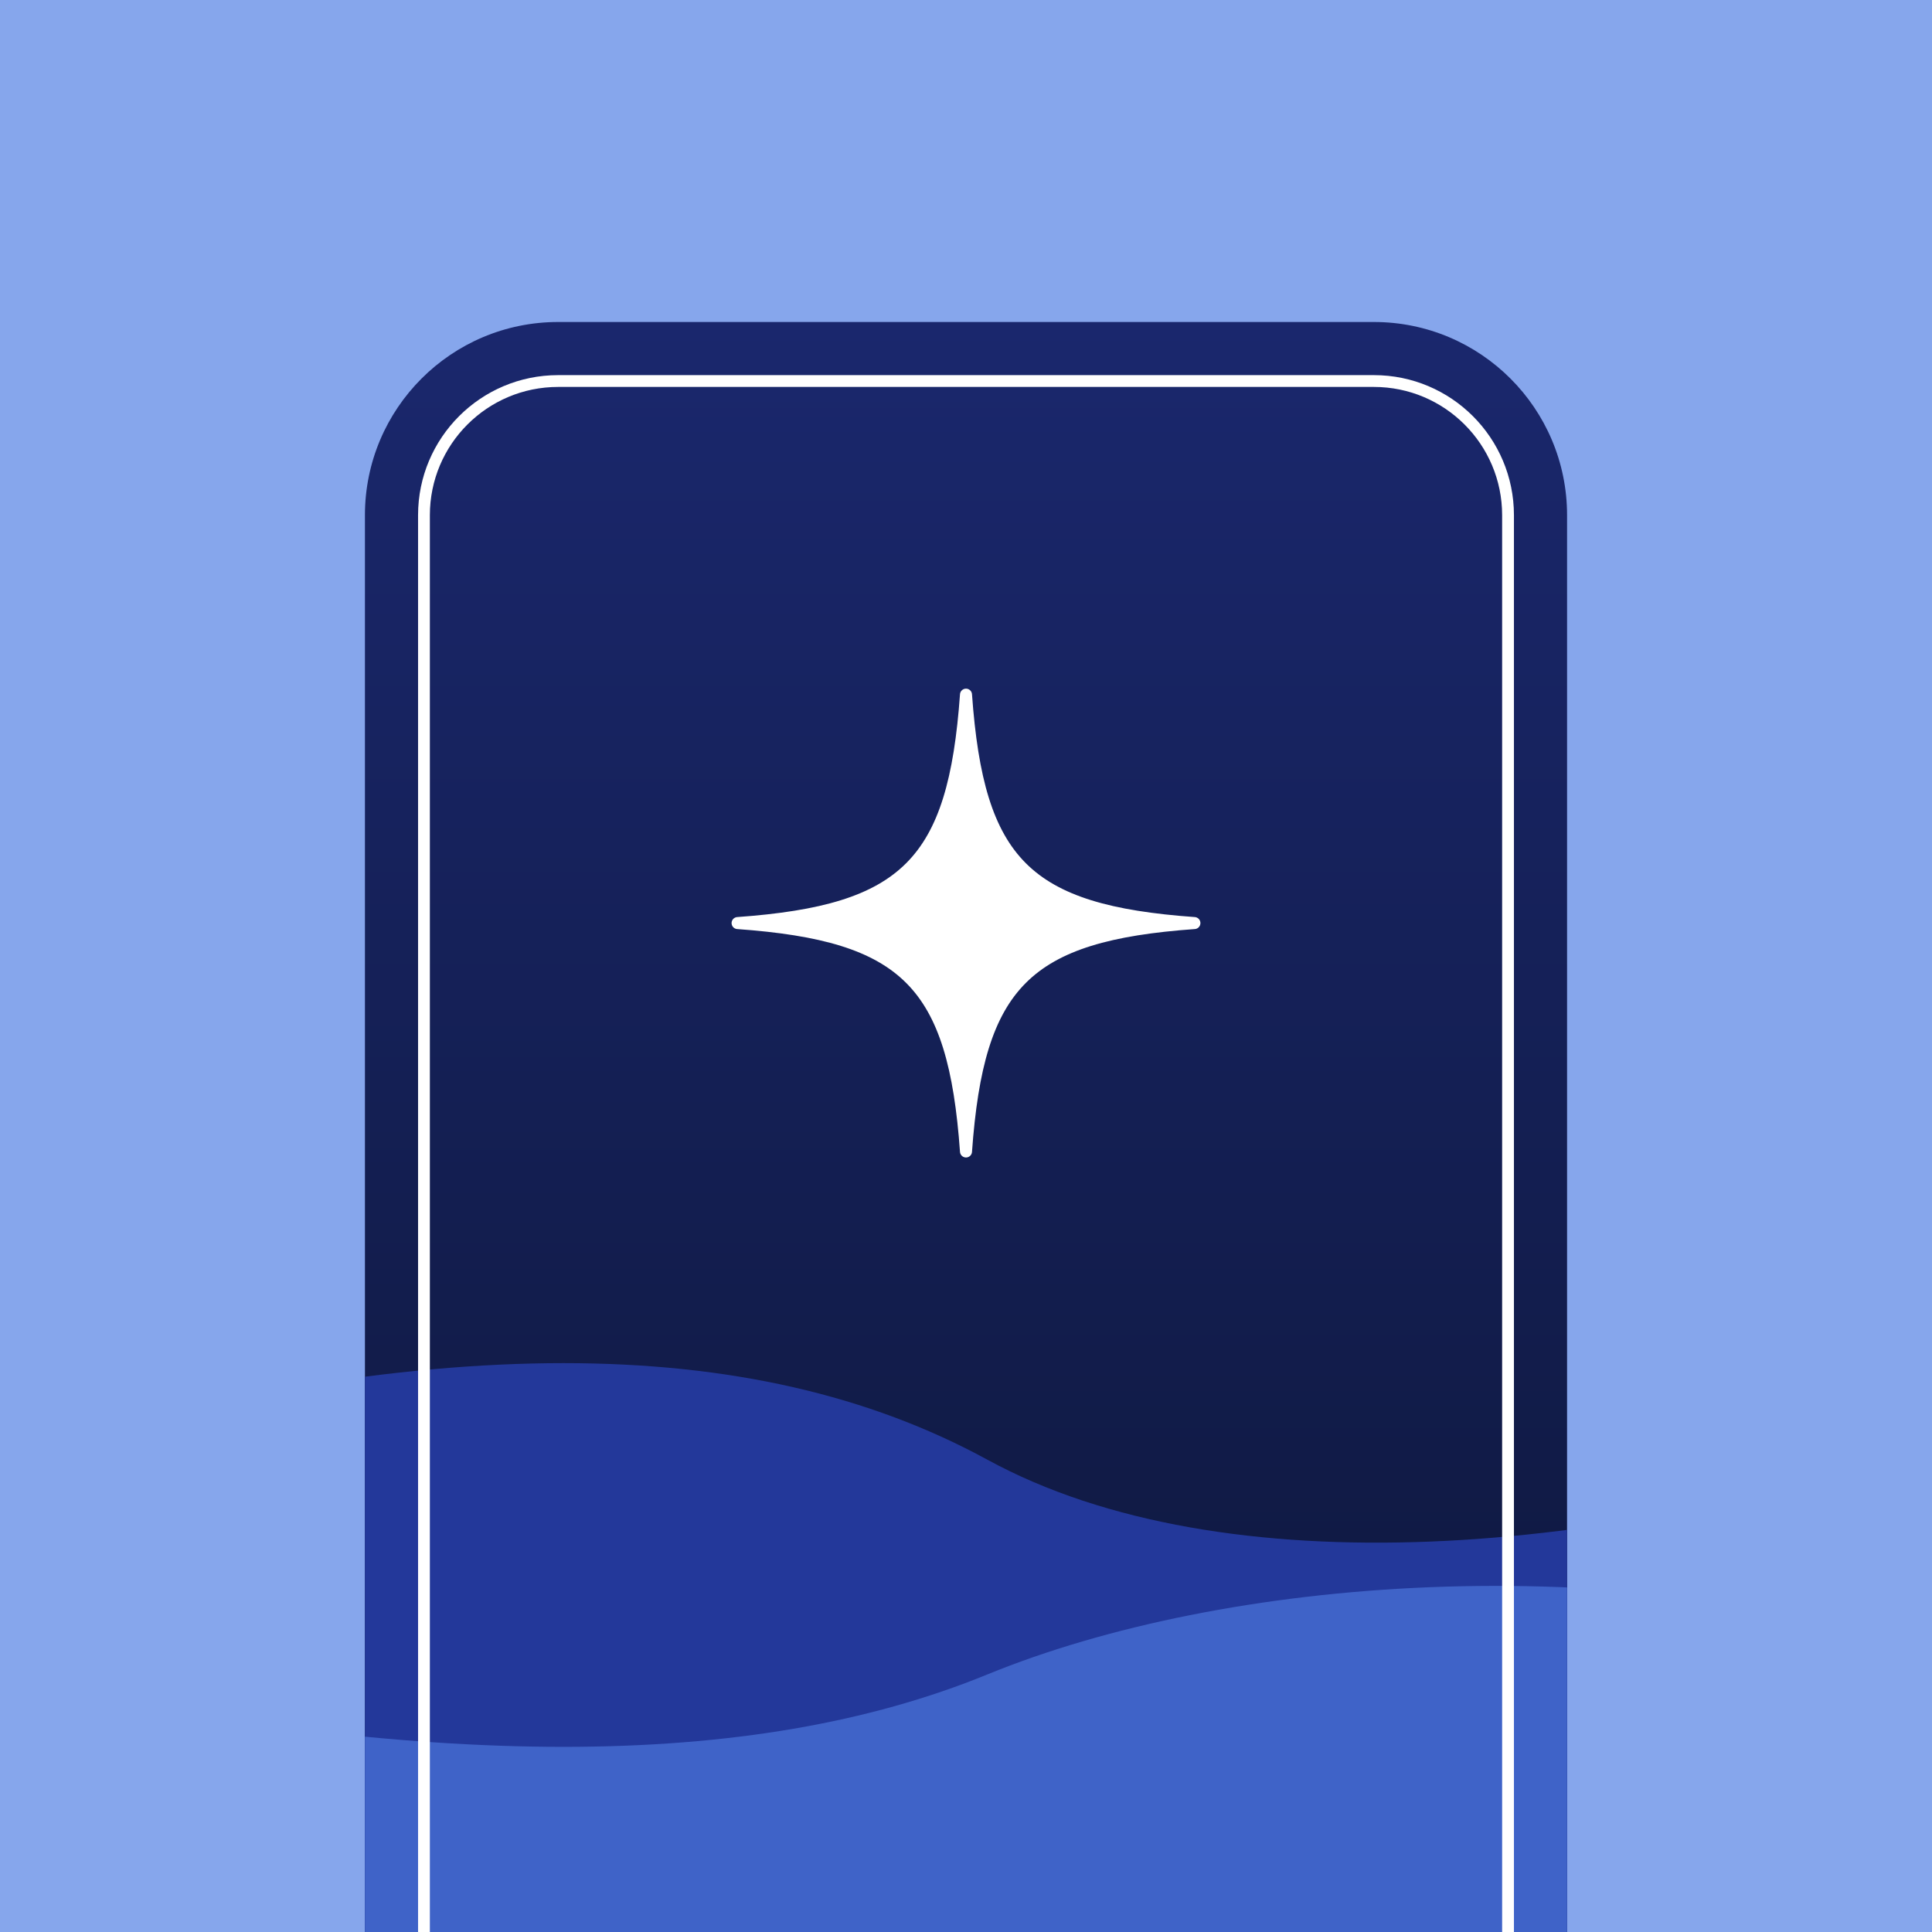
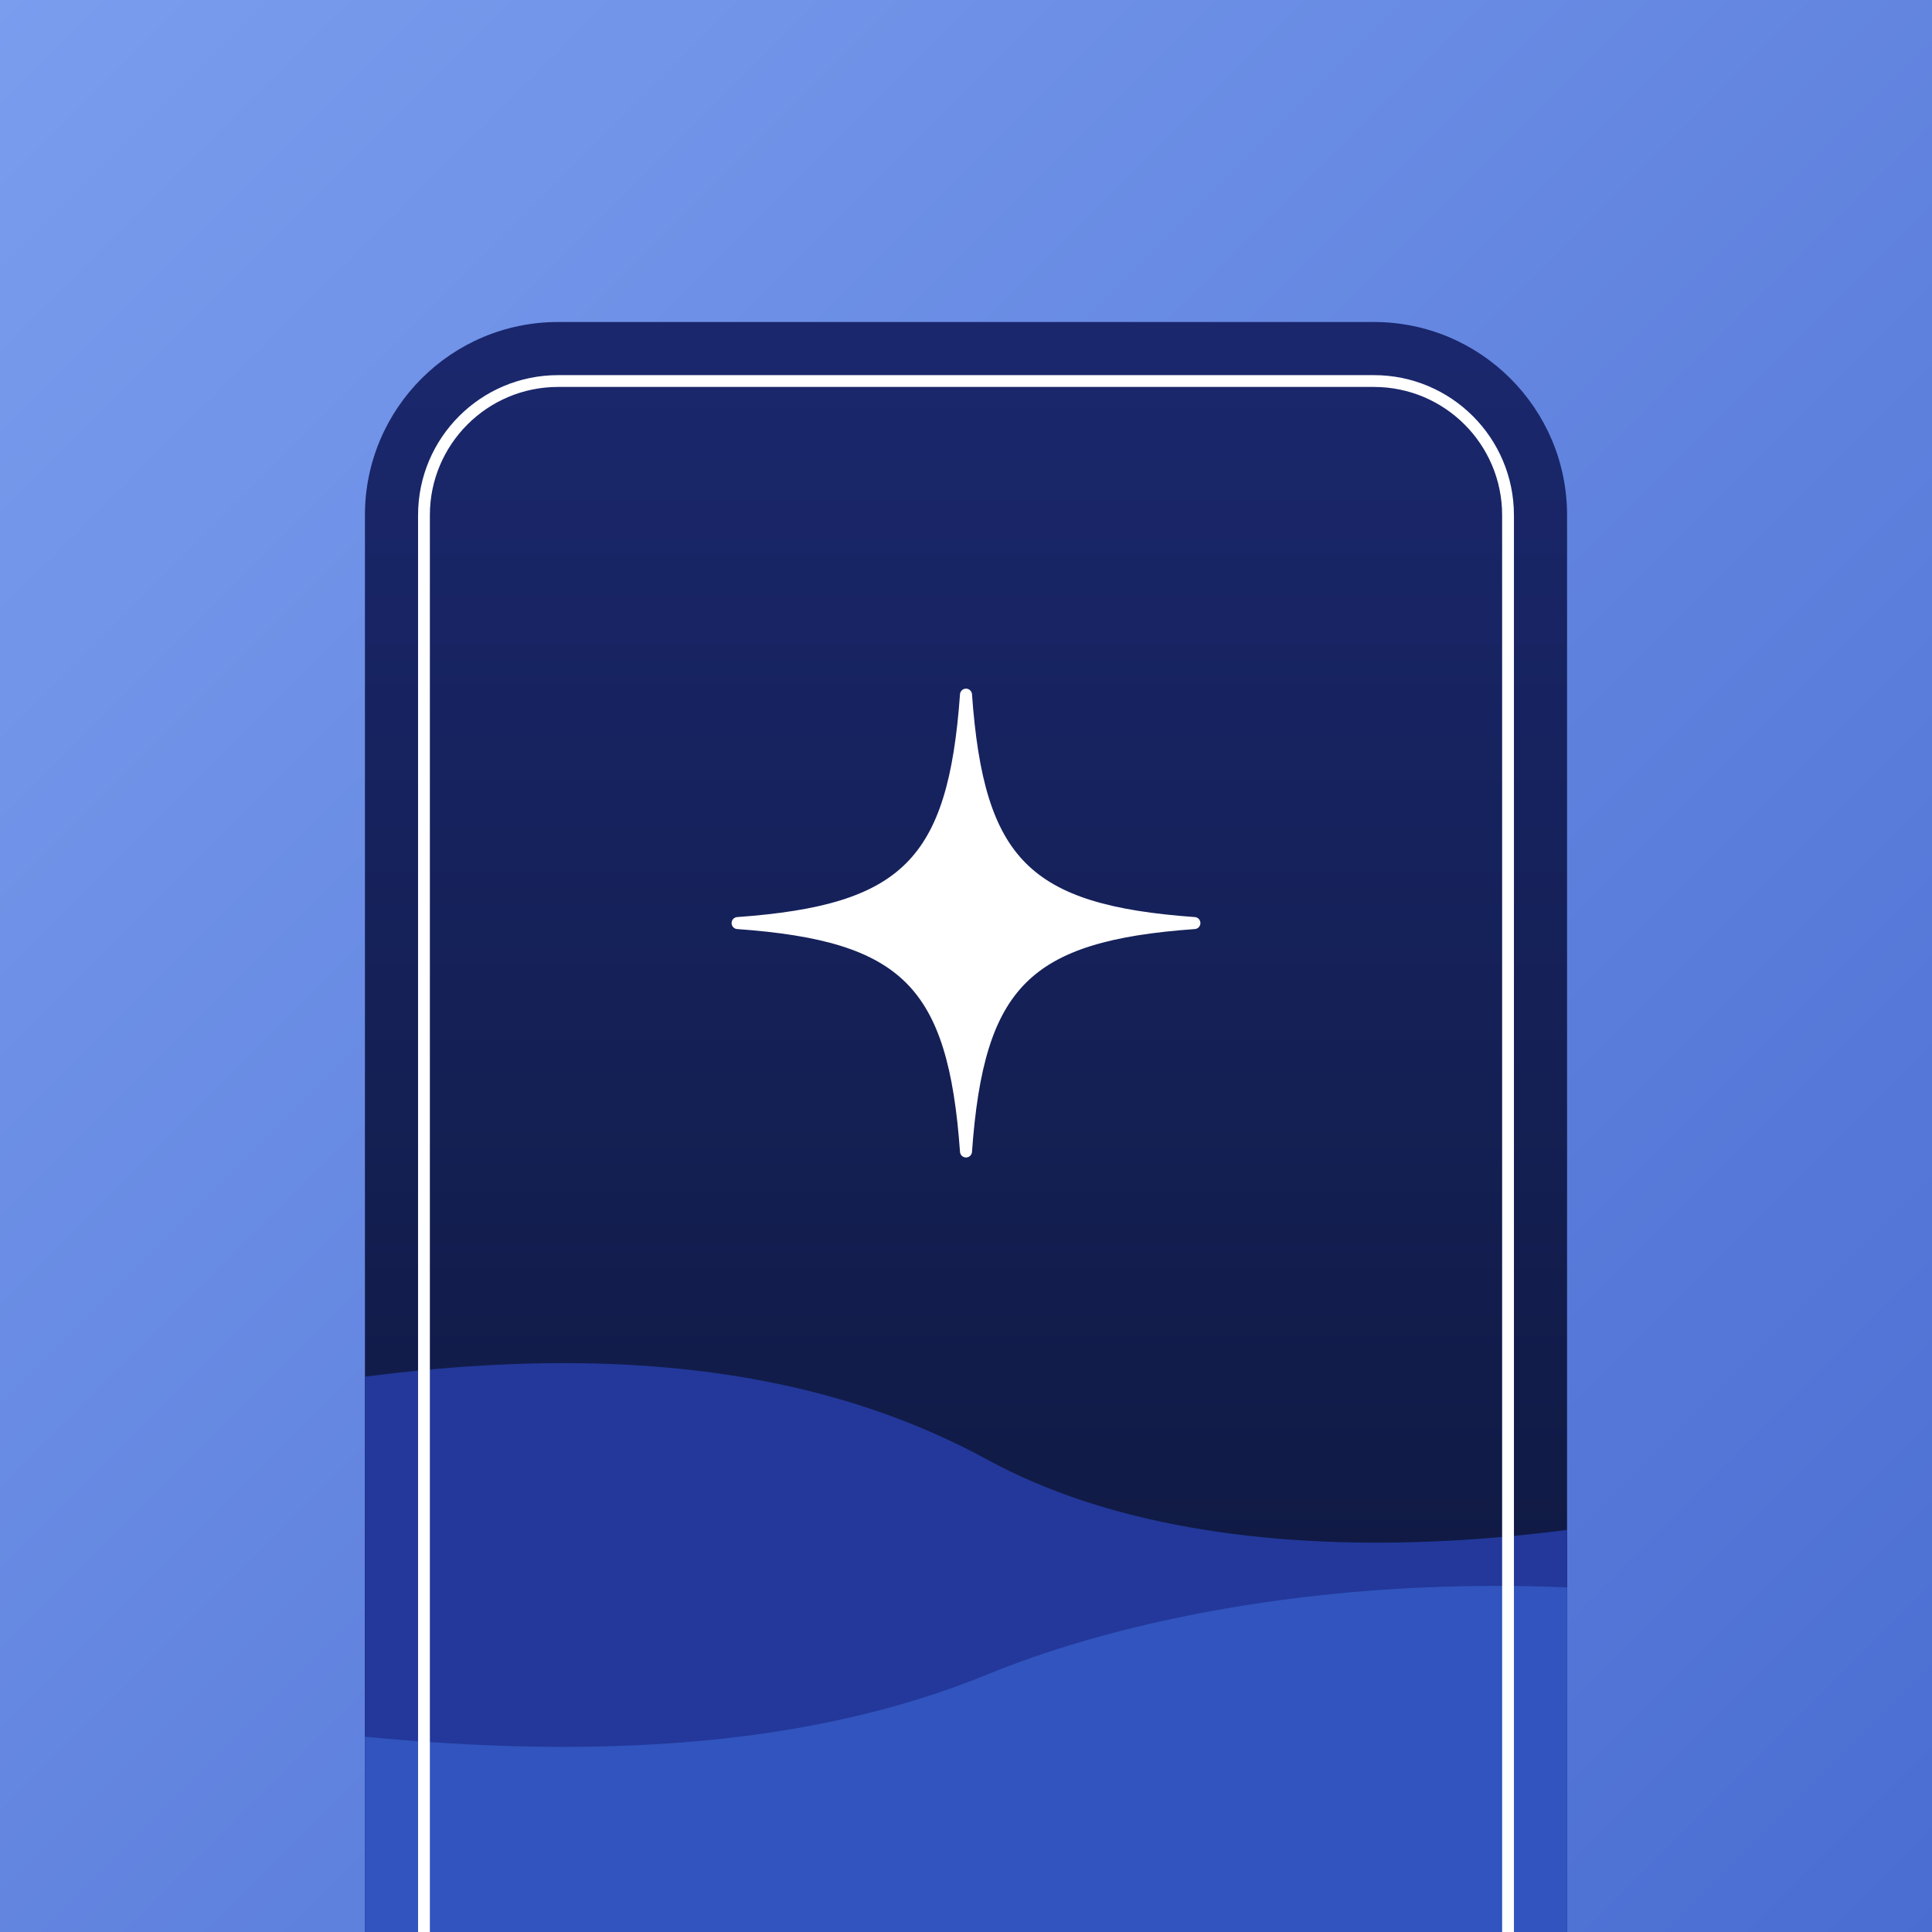
<svg xmlns="http://www.w3.org/2000/svg" viewBox="0 0 180 180">
  <defs>
    <linearGradient id="g" x1="0" y1="0" x2="0" y2="1">
      <stop offset="0" stop-color="#1D2B78" />
      <stop offset="1" stop-color="#0D1638" />
    </linearGradient>
    <linearGradient id="b" x1="0" y1="0" x2="1" y2="1">
      <stop offset="0" stop-color="#6F93EA" />
      <stop offset="1" stop-color="#3F63C8" />
    </linearGradient>
+     <linearGradient id="bg" x1="0" y1="0" x2="1" y2="1">
+       <stop offset="0" stop-color="#7B9DEE" />
+       <stop offset="1" stop-color="#4A6DD2" />
+     </linearGradient>
  </defs>
-   <rect width="180" height="180" fill="#86A6EC" />
+   <rect width="180" height="180" fill="url(#bg)" />
  <clipPath id="c">
    <path d="M34 184 L34 48 A18 18 0 0 1 52 30 L128 30 A18 18 0 0 1 146 48 L146 184 Z" />
  </clipPath>
  <g clip-path="url(#c)">
    <rect width="180" height="180" fill="url(#g)" />
    <path d="M-2 136 C40 124 70 124 92 136 S150 145 182 134 L182 182 L-2 182 Z" fill="#23389A" />
-     <path d="M-2 156 C40 165 70 165 92 156 S150 144 182 154 L182 182 L-2 182 Z" fill="#3F63C8" />
+     <path d="M-2 156 C40 165 70 165 92 156 S150 144 182 154 L182 182 L-2 182 Z" fill="#3154BE" />
  </g>
  <path d="M39.5 184 L39.5 48.0 A12.5 12.5 0 0 1 52.0 35.5 L128.0 35.5 A12.5 12.5 0 0 1 140.5 48.0 L140.5 184" fill="none" stroke="#fff" stroke-width="1.1" />
  <g transform="translate(90 86) scale(0.56) translate(-50 -50)">
    <path d="M50 12 C52 40 60 48 88 50 C60 52 52 60 50 88 C48 60 40 52 12 50 C40 48 48 40 50 12 Z" fill="#fff" stroke="#fff" stroke-width="2" stroke-linejoin="round" />
  </g>
</svg>
